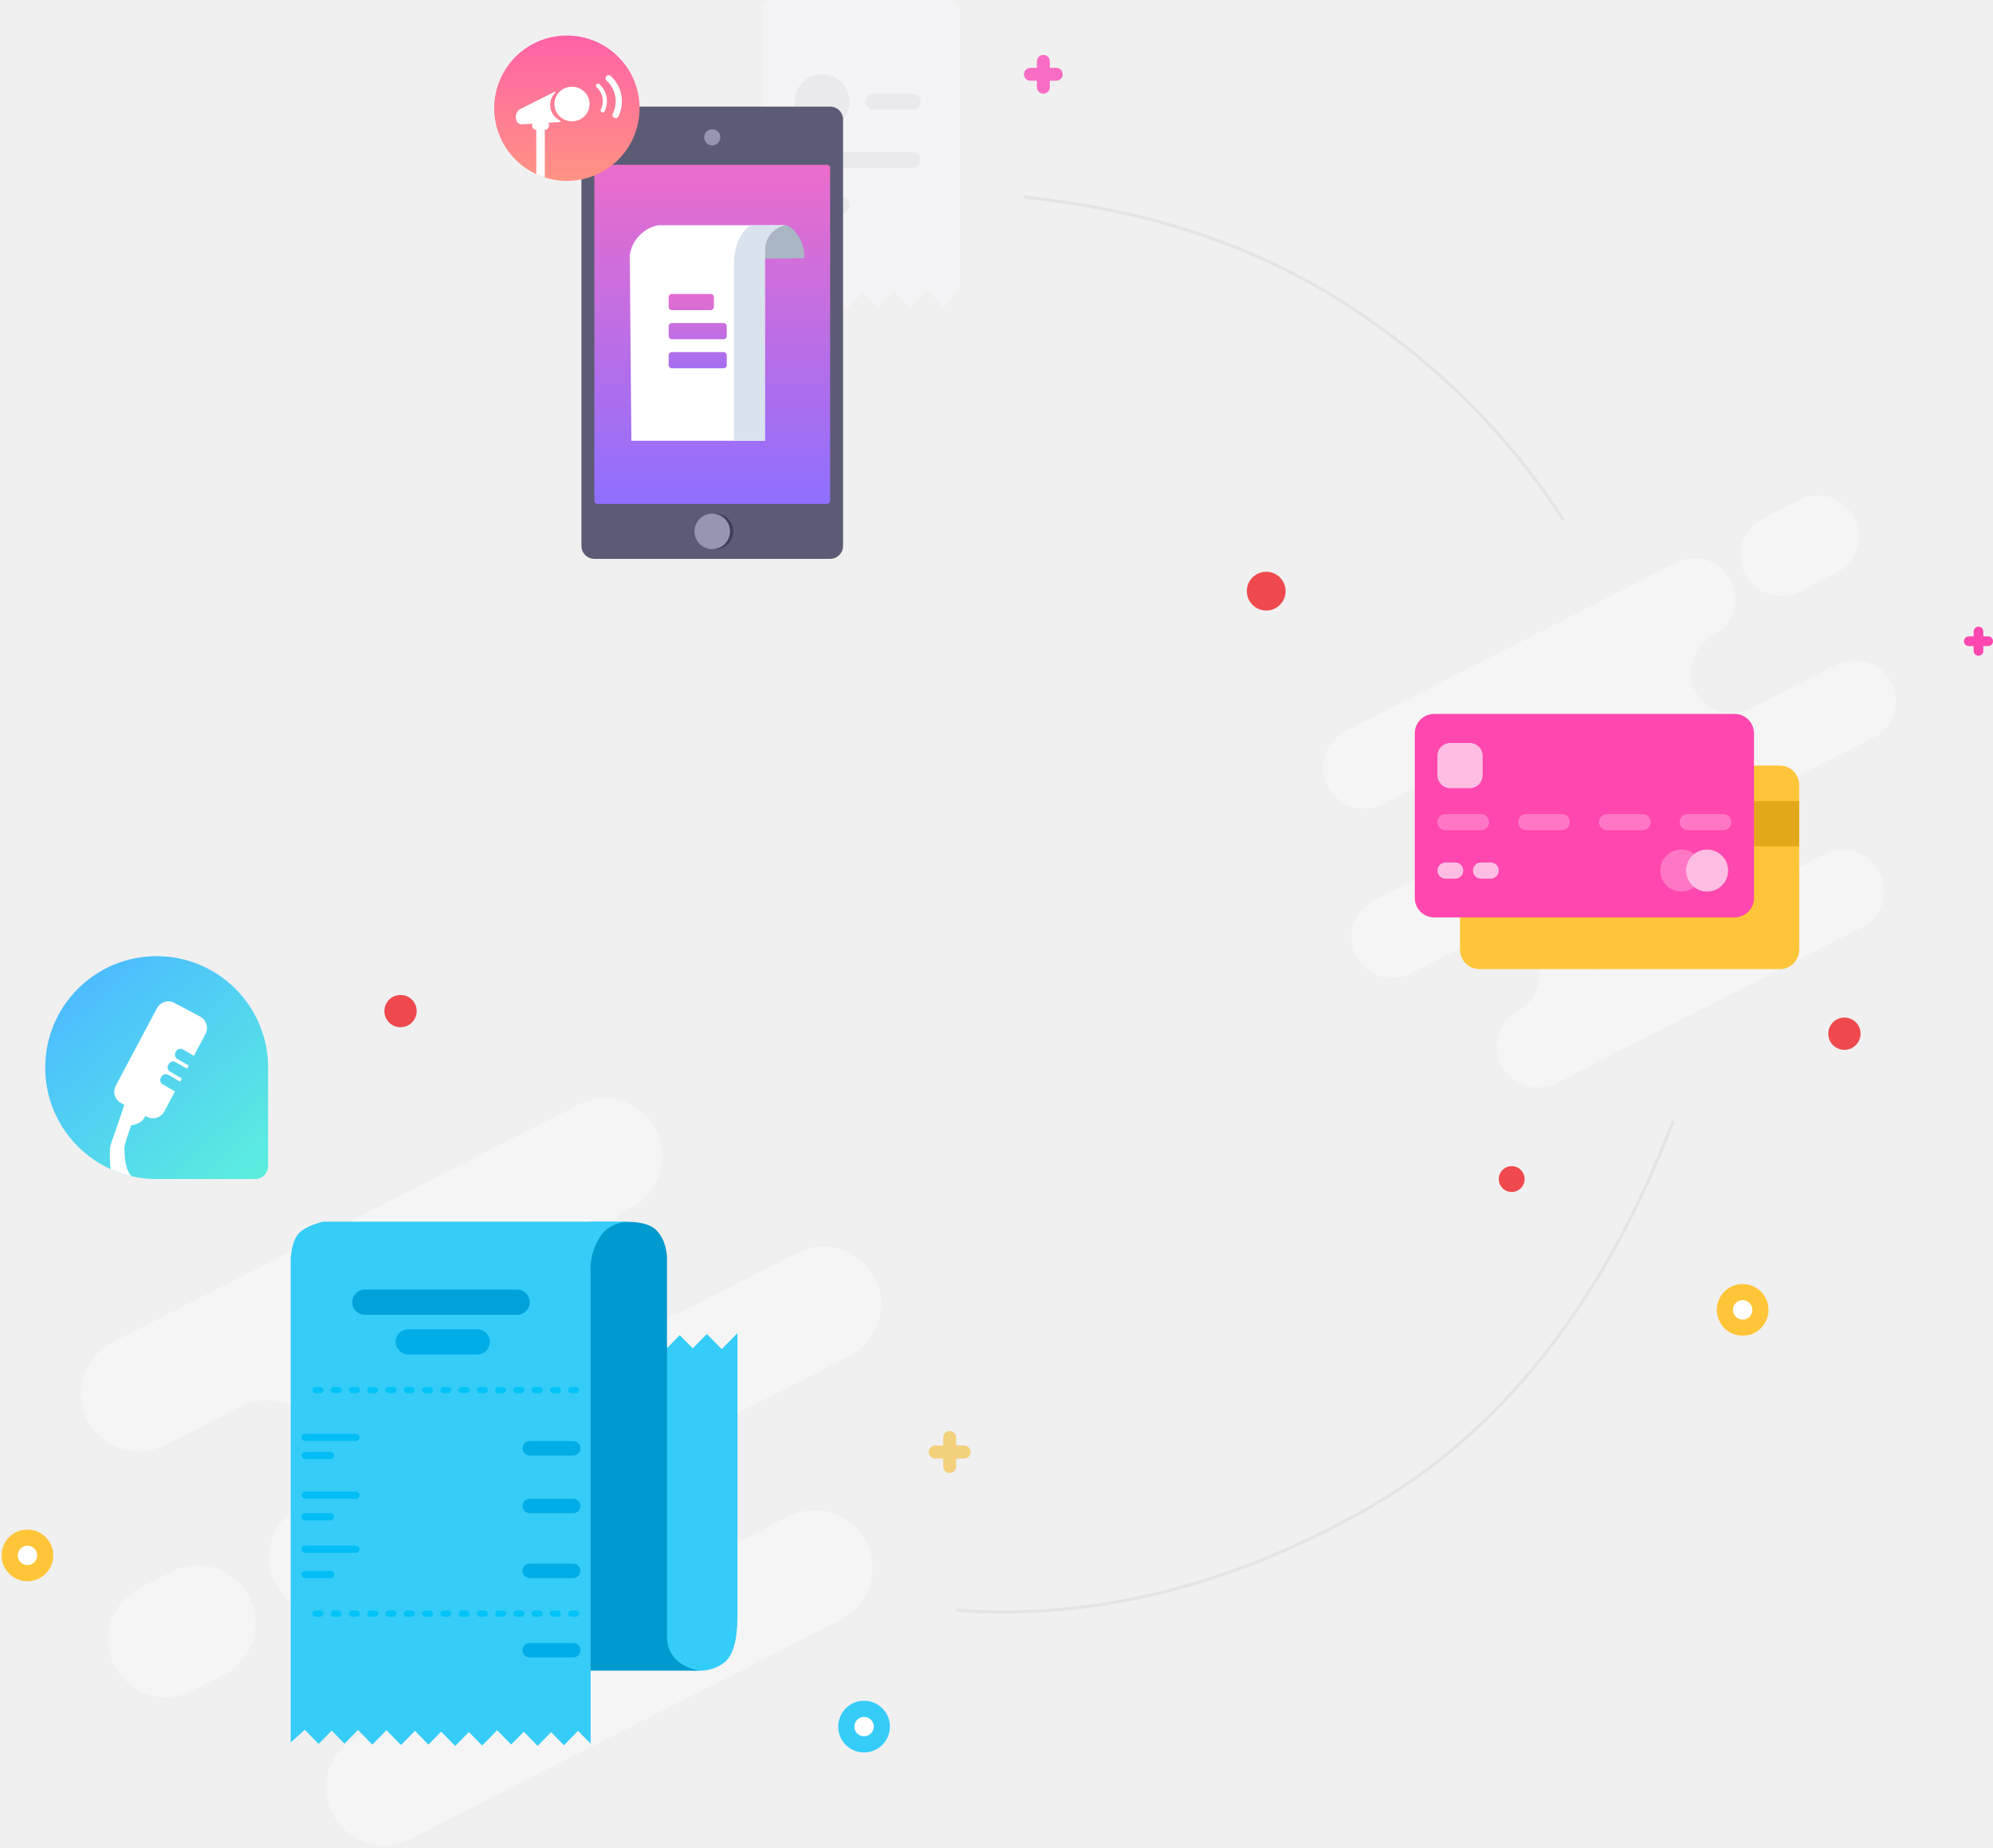
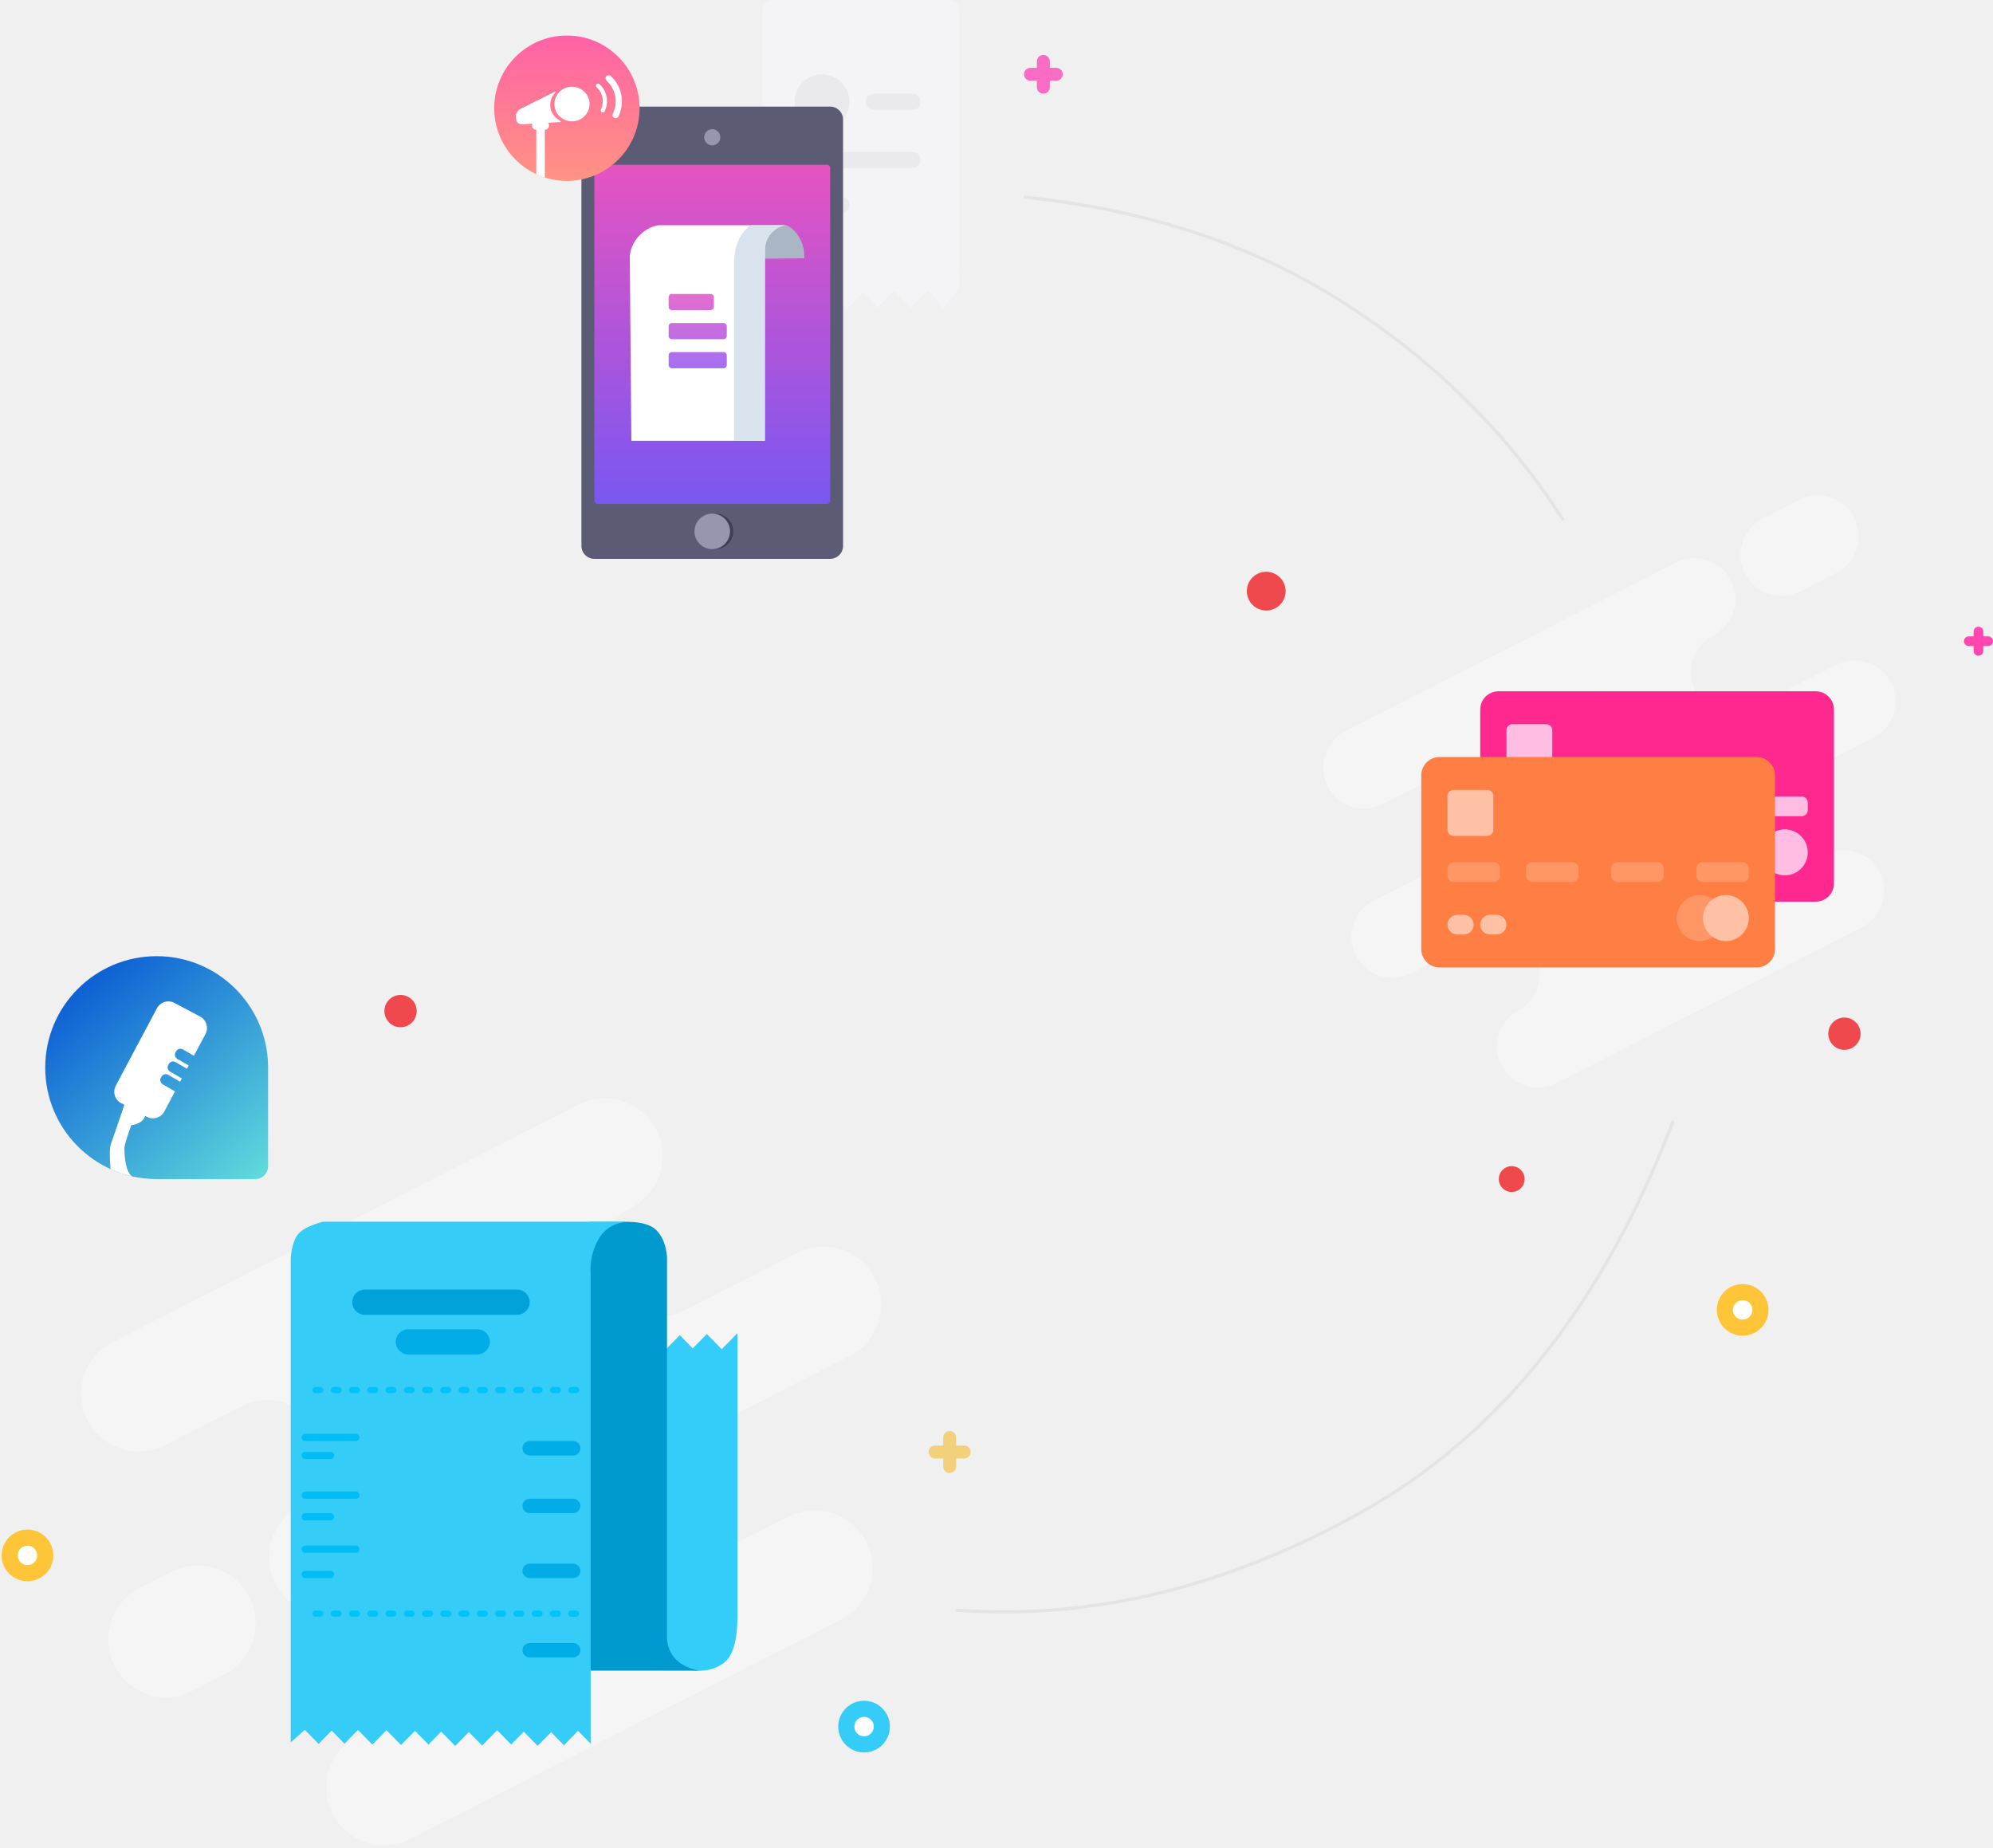
<svg xmlns="http://www.w3.org/2000/svg" xmlns:xlink="http://www.w3.org/1999/xlink" width="617px" height="572px" viewBox="0 0 617 572" version="1.1">
  <defs>
    <linearGradient x1="50%" y1="0%" x2="50%" y2="100%" id="linearGradient-1">
-       <stop stop-color="#EB6DCB" offset="0%" />
-       <stop stop-color="#8E6FFE" offset="100%" />
+       <stop stop-color="#E653C1" offset="0%" />
+       <stop stop-color="#7957F1" offset="100%" />
    </linearGradient>
    <path d="M1.459,67.446 L42.783,67.446 C42.783,29.999 42.783,10.373 42.783,8.568 C42.783,5.862 43.893,3.731 45.722,2.243 C46.941,1.251 48.214,0.747 49.542,0.731 L9.717,0.731 C7.539,1.156 5.624,2.206 3.971,3.883 C2.318,5.56 1.318,7.614 0.971,10.045 L1.459,67.446 Z" id="path-2" />
    <linearGradient x1="50%" y1="0%" x2="50%" y2="100%" id="linearGradient-4">
      <stop stop-color="#E46DCF" offset="0%" />
      <stop stop-color="#A46FF2" offset="100%" />
    </linearGradient>
    <linearGradient x1="50%" y1="0%" x2="50%" y2="100%" id="linearGradient-5">
      <stop stop-color="#FF62A6" offset="0%" />
      <stop stop-color="#FF9383" offset="100%" />
    </linearGradient>
    <circle id="path-6" cx="22.5" cy="22.5" r="22.5" />
-     <rect id="path-8" x="0" y="0" width="105" height="63" rx="6" />
-     <linearGradient x1="22.911%" y1="10.202%" x2="100%" y2="100%" id="linearGradient-10">
-       <stop stop-color="#4CBDFE" offset="0%" />
-       <stop stop-color="#5BF0DD" offset="100%" />
-     </linearGradient>
-     <path d="M33.743,68.992 C15.039,68.589 0,53.301 0,34.5 C0,15.446 15.446,0 34.5,0 C53.301,0 68.589,15.039 68.992,33.743 C68.997,33.828 69,33.914 69,34 L69,65 C69,67.209 67.209,69 65,69 L34,69 C33.914,69 33.828,68.997 33.743,68.992 Z" id="path-11" />
+     <linearGradient x1="22.911%" y1="10.202%" x2="100%" y2="100%" id="linearGradient-8">
+       <stop stop-color="#0F62D4" offset="0%" />
+       <stop stop-color="#60DDDC" offset="100%" />
+     </linearGradient>
+     <path d="M33.743,68.992 C15.039,68.589 0,53.301 0,34.5 C0,15.446 15.446,0 34.5,0 C53.301,0 68.589,15.039 68.992,33.743 C68.997,33.828 69,33.914 69,34 L69,65 C69,67.209 67.209,69 65,69 L34,69 C33.914,69 33.828,68.997 33.743,68.992 Z" id="path-9" />
  </defs>
  <g id="Page-1" stroke="none" stroke-width="1" fill="none" fill-rule="evenodd">
-     <g id="Apple-TV-Copy-2" transform="translate(-1072, -1238)">
-       <g id="1" transform="translate(218, 1238)">
+     <g id="Apple-TV-Copy-2" transform="translate(-1072, -1428)">
+       <g id="1" transform="translate(218, 1428)">
        <g id="icon1" transform="translate(848, 0)">
          <g id="Group-50" transform="translate(159, 0)">
            <g id="Group-41" transform="translate(82, 0)">
              <path d="M62,83.837 L62,3 C62,1.343 60.657,1.39730022e-16 59,4.4408921e-16 L59,0 L4,0 L4,4.4408921e-16 C2.343,7.48448398e-16 1,1.343 1,3 L1,3 L1,82.308 L0.992,82.308 L0.992,88.572 L6.804,95.44 L12.454,89.61 L17.472,95.787 L22.858,90.229 L27.158,95.666 L32.146,90.52 L36.726,95.246 L41.766,90.045 L46.833,95.274 L52.301,89.632 L56.979,95.46 L62.019,89.263 L62.019,83.921 L62,83.837 Z" id="Combined-Shape" fill="#F4F4F6" />
              <rect id="Rectangle-91" fill="#EAEAEE" x="33" y="29" width="17" height="5" rx="2.5" />
              <rect id="Rectangle-91-Copy-2" fill="#EAEAEE" x="11" y="61" width="17" height="5" rx="2.5" />
              <rect id="Rectangle-91-Copy" fill="#EAEAEE" x="11" y="47" width="39" height="5" rx="2.5" />
              <circle id="Oval-36" fill="#EAEAEE" cx="19.5" cy="31.5" r="8.5" />
            </g>
            <g id="Group-43" transform="translate(27, 33)">
              <g id="Group-38">
                <rect id="Rectangle-88" fill="#5C5B75" x="0" y="0" width="81" height="140" rx="4" />
                <rect id="Rectangle-87" fill="url(#linearGradient-1)" x="4" y="18" width="73" height="105" rx="1" />
                <g id="Oval-23-Copy" transform="translate(35, 126)">
                  <circle id="Mask" fill="#3F3D59" cx="6.5" cy="5.5" r="5.5" />
                  <circle fill="#9795B0" cx="5.5" cy="5.5" r="5.5" />
                </g>
                <circle id="Oval-32" fill="#9795B0" cx="40.5" cy="9.5" r="2.5" />
              </g>
              <g id="Group-40" transform="translate(14, 36)">
                <path d="M49.502,0.724 C51.242,1.543 52.622,2.924 53.643,4.867 C54.664,6.81 55.11,8.84 54.982,10.957 L41.425,11.089 C41.806,5.186 42.809,1.993 44.434,1.51 C46.06,1.027 47.749,0.765 49.502,0.724 Z" id="Path-60" fill="#AAB6C3" />
                <g id="Path-61">
                  <mask id="mask-3" fill="white">
                    <use xlink:href="#path-2" />
                  </mask>
                  <use id="Mask" fill="#FFFFFF" xlink:href="#path-2" />
                  <path d="M42.301,-1.035 C39.305,-0.286 37.032,1.325 35.484,3.8 C33.935,6.274 33.186,9.318 33.235,12.933 L33.235,71.921 L45.318,71.921 L50.284,-2.506 L42.301,-1.035 Z" fill="#D9E3ED" mask="url(#mask-3)" />
                </g>
                <path d="M14,22 L26,22 C26.552,22 27,22.448 27,23 L27,26 L27,26 C27,26.552 26.552,27 26,27 L14,27 C13.448,27 13,26.552 13,26 L13,23 L13,23 C13,22.448 13.448,22 14,22 L14,22 Z M14,31 L30,31 C30.552,31 31,31.448 31,32 L31,35 C31,35.552 30.552,36 30,36 L14,36 C13.448,36 13,35.552 13,35 L13,32 C13,31.448 13.448,31 14,31 L14,31 Z M14,40 L30,40 C30.552,40 31,40.448 31,41 L31,44 C31,44.552 30.552,45 30,45 L14,45 C13.448,45 13,44.552 13,44 L13,41 C13,40.448 13.448,40 14,40 L14,40 Z" id="Combined-Shape" fill="url(#linearGradient-4)" />
              </g>
            </g>
            <g id="Group-43-Copy" transform="translate(0, 11)">
              <g id="Group-42">
                <mask id="mask-7" fill="white">
                  <use xlink:href="#path-6" />
                </mask>
                <use id="Mask" fill="url(#linearGradient-5)" xlink:href="#path-6" />
                <g mask="url(#mask-7)" fill="#FFFFFF">
                  <g transform="translate(6.428571, 12.27273)">
                    <path d="M9.235,16.883 L9.235,32.143 L6.596,32.143 L6.596,16.883 L6.576,16.883 L6.576,16.883 C5.859,16.883 5.277,16.302 5.277,15.584 L5.277,15.584 L5.277,15.584 C5.277,14.867 5.859,14.286 6.576,14.286 L9.255,14.286 L9.255,14.286 C9.973,14.286 10.554,14.867 10.554,15.584 L10.554,15.584 C10.554,16.302 9.973,16.883 9.255,16.883 L9.235,16.883 Z" id="Combined-Shape" />
                    <path d="M1.332,10.634 C0.422,11.48 0.084,12.45 0.319,13.542 C0.554,14.634 1.127,15.193 2.038,15.22 C9.784,14.766 13.754,14.53 13.945,14.512 C14.233,14.484 14.287,14.327 13.801,13.998 C13.315,13.669 11.276,12.514 10.958,9.902 C10.639,7.29 12.068,5.923 12.352,5.551 C12.637,5.179 12.695,4.925 12.153,5.2 C11.791,5.383 8.184,7.194 1.332,10.634 Z" id="Path-55" />
                    <ellipse id="Oval-33" cx="17.645" cy="8.929" rx="5.442" ry="5.357" />
                    <path d="M26.188,2.805 L26.19,2.803 C27.595,4.108 28.474,5.974 28.474,8.046 C28.474,9.153 28.223,10.202 27.775,11.137 L27.773,11.136 C27.678,11.377 27.444,11.548 27.17,11.548 C26.813,11.548 26.523,11.258 26.523,10.899 C26.523,10.812 26.54,10.728 26.572,10.652 L26.571,10.652 C26.573,10.646 26.576,10.641 26.579,10.635 C26.585,10.621 26.592,10.607 26.599,10.593 C26.971,9.823 27.18,8.959 27.18,8.046 C27.18,6.347 26.457,4.817 25.303,3.749 C25.286,3.735 25.269,3.719 25.254,3.704 C25.245,3.696 25.236,3.688 25.227,3.68 L25.229,3.678 C25.128,3.563 25.066,3.412 25.066,3.247 C25.066,2.888 25.356,2.597 25.713,2.597 C25.901,2.597 26.069,2.677 26.188,2.805 Z" id="Combined-Shape" />
                    <path d="M29.702,0.309 L29.706,0.306 C31.795,2.246 33.102,5.022 33.102,8.104 C33.102,9.75 32.729,11.309 32.063,12.7 L32.06,12.698 C31.919,13.057 31.571,13.312 31.164,13.312 C30.632,13.312 30.201,12.879 30.201,12.346 C30.201,12.216 30.227,12.092 30.273,11.979 L30.272,11.978 C30.276,11.97 30.28,11.962 30.284,11.953 C30.294,11.932 30.304,11.911 30.315,11.891 C30.868,10.746 31.178,9.461 31.178,8.104 C31.178,5.576 30.103,3.3 28.386,1.712 C28.361,1.691 28.336,1.669 28.313,1.645 C28.3,1.633 28.287,1.621 28.274,1.61 L28.277,1.606 C28.126,1.436 28.035,1.212 28.035,0.966 C28.035,0.432 28.465,0 28.997,0 C29.276,0 29.527,0.119 29.702,0.309 Z" id="Combined-Shape-Copy-7" />
                  </g>
                </g>
              </g>
            </g>
          </g>
          <circle id="Oval-14" fill="#EF494D" cx="398" cy="183" r="6" />
          <circle id="Oval-14-Copy" fill="#EF494D" cx="577" cy="320" r="5" />
          <circle id="Oval-14-Copy-2" fill="#EF494D" cx="474" cy="365" r="4" />
          <circle id="Oval-16" fill="#EF494D" cx="130" cy="313" r="5" />
          <circle id="Oval-16-Copy" stroke="#35CCF8" stroke-width="5" fill="#FFFFFF" cx="273.5" cy="534.5" r="5.5" />
          <circle id="Oval-16-Copy-2" stroke="#FFC539" stroke-width="5" fill="#FFFFFF" cx="545.5" cy="405.5" r="5.5" />
          <circle id="Oval-16-Copy-5" stroke="#FFC539" stroke-width="5" fill="#FFFFFF" cx="14.5" cy="481.5" r="5.5" />
          <g id="Group-19" transform="translate(293, 443)" fill="#F3D07B">
            <rect id="Rectangle-54" x="5" y="0" width="4" height="13" rx="2" />
            <rect id="Rectangle-54-Copy" transform="translate(7, 6.5) rotate(-270) translate(-7, -6.5) " x="5" y="0" width="4" height="13" rx="2" />
          </g>
          <g id="Group-19-Copy-3" transform="translate(614, 194)" fill="#FF47AF">
            <rect id="Rectangle-54" x="3" y="0" width="3" height="9" rx="1.5" />
            <rect id="Rectangle-54-Copy" transform="translate(4.5, 4.5) rotate(-270) translate(-4.5, -4.5) " x="3" y="0" width="3" height="9" rx="1.5" />
          </g>
          <g id="Group-48" transform="translate(469, 278)" fill="#35CCF8">
            <rect id="Rectangle-54-Copy-2" x="3" y="0" width="3" height="9" rx="1.5" />
            <rect id="Rectangle-54-Copy-3" transform="translate(4.5, 4.5) rotate(-270) translate(-4.5, -4.5) " x="3" y="0" width="3" height="9" rx="1.5" />
          </g>
          <g id="Group-19-Copy" transform="translate(323, 17)" fill="#F86CC4">
            <rect id="Rectangle-54" x="4" y="0" width="4" height="12" rx="2" />
            <rect id="Rectangle-54-Copy" transform="translate(6, 6) rotate(-270) translate(-6, -6) " x="4" y="0" width="4" height="12" rx="2" />
          </g>
          <g id="Group-49" transform="translate(0, 315)">
            <g id="Group-11-Copy-3" transform="translate(159.5, 140.5) rotate(-27) translate(-159.5, -140.5) translate(27, 51)" fill="#F5F5F5">
              <rect id="Rectangle-31" x="27.046" y="-4.54747351e-13" width="197.734" height="35.776" rx="17.888" />
              <rect id="Rectangle-31-Copy-7" x="39.311" y="143.102" width="185.493" height="35.776" rx="17.888" />
              <rect id="Rectangle-31-Copy-4" x="55.907" y="71.6" width="208.327" height="35.776" rx="17.888" />
              <rect id="Rectangle-31-Copy-8" x="-1.13686838e-13" y="71.6" width="46.844" height="35.776" rx="17.888" />
              <path d="M208.798,107.327 L43.078,107.327 L56.263,107.327 L56.263,107.327 C66.142,107.327 74.15,115.335 74.15,125.214 L74.15,125.214 C74.15,135.094 66.142,143.102 56.263,143.102 L43.078,143.102 L208.798,143.102 L191.847,143.102 C181.968,143.102 173.959,135.094 173.959,125.214 L173.959,125.214 L173.959,125.214 C173.959,115.335 181.968,107.327 191.847,107.327 L208.798,107.327 Z" id="Combined-Shape" />
              <path d="M50.611,35.776 L216.331,35.776 L206.912,35.776 L206.912,35.776 C197.033,35.776 189.024,43.784 189.024,53.663 C189.024,63.542 197.033,71.551 206.912,71.551 L216.331,71.551 L50.611,71.551 L71.328,71.551 C81.207,71.551 89.216,63.542 89.216,53.663 L89.216,53.663 C89.216,43.784 81.207,35.776 71.328,35.776 L71.328,35.776 L50.611,35.776 Z M29.893,71.551 L50.611,71.551 Z" id="Combined-Shape" />
            </g>
            <g id="Group-46-Copy" transform="translate(96, 63)">
              <g id="Group-44">
                <path d="M123.719,139.058 C128.008,139.604 131.508,138.808 134.219,136.668 C136.931,134.528 138.291,129.778 138.298,122.418 L138.298,34.704 L133.432,39.666 L128.826,34.969 L124.462,39.419 L120.443,35.321 L116.083,39.767 L114.619,139.058 L123.719,139.058 Z" id="Path-58" fill="#34CCF8" />
                <path d="M102.654,0.26 C107.763,0.068 111.271,0.921 113.178,2.818 C115.085,4.716 116.19,7.458 116.494,11.045 L116.494,128.089 C116.369,130.768 117.094,133.089 118.667,135.051 C120.24,137.014 122.783,138.39 126.295,139.181 L92.486,139.181 L92.486,0.26 L102.654,0.26 Z" id="Path-57" fill="#009ACE" />
                <path d="M0.002,161.407 L0.002,11.351 C0.34,7.795 1.157,5.3 2.454,3.867 C3.751,2.434 6.259,1.209 9.976,0.193 L105.629,0.193 C100.915,0.193 97.533,1.905 95.481,5.329 C93.429,8.753 92.554,12.539 92.857,16.687 L92.857,161.796 L88.956,157.818 L84.583,162.278 L80.608,158.225 L76.453,162.462 L72.145,158.069 L68.247,162.044 L63.914,157.625 L59.262,162.369 L55.149,158.176 L50.918,162.491 L46.57,158.056 L42.642,162.062 L38.467,157.805 L34.15,162.207 L29.642,157.61 L25.266,162.072 L20.812,157.53 L16.639,161.786 L12.675,157.744 L8.64,161.858 L4.358,157.491 L0.002,161.407 Z" id="Path-56" fill="#35CCF8" />
              </g>
              <rect id="Rectangle-56" fill="#01A1DA" x="19.056" y="21.212" width="54.927" height="7.815" rx="3.908" />
              <g id="Group-45" transform="translate(6.725806, 51.35616)" fill="#01C3F7">
                <rect id="Rectangle-75" x="0" y="0" width="3.393" height="1.916" rx="0.958" />
                <rect id="Rectangle-75-Copy-4" x="22.622" y="0" width="3.393" height="1.916" rx="0.958" />
                <rect id="Rectangle-75-Copy-8" x="45.244" y="0" width="3.393" height="1.916" rx="0.958" />
                <rect id="Rectangle-75-Copy-2" x="11.311" y="0" width="3.393" height="1.916" rx="0.958" />
                <rect id="Rectangle-75-Copy-5" x="33.933" y="0" width="3.393" height="1.916" rx="0.958" />
                <rect id="Rectangle-75-Copy-9" x="56.556" y="0" width="3.393" height="1.916" rx="0.958" />
                <rect id="Rectangle-75-Copy-12" x="73.522" y="0" width="3.393" height="1.916" rx="0.958" />
                <rect id="Rectangle-75-Copy" x="5.656" y="0" width="3.393" height="1.916" rx="0.958" />
                <rect id="Rectangle-75-Copy-6" x="28.278" y="0" width="3.393" height="1.916" rx="0.958" />
                <rect id="Rectangle-75-Copy-10" x="50.9" y="0" width="3.393" height="1.916" rx="0.958" />
                <rect id="Rectangle-75-Copy-13" x="67.867" y="0" width="3.393" height="1.916" rx="0.958" />
                <rect id="Rectangle-75-Copy-3" x="16.967" y="0" width="3.393" height="1.916" rx="0.958" />
                <rect id="Rectangle-75-Copy-7" x="39.589" y="0" width="3.393" height="1.916" rx="0.958" />
                <rect id="Rectangle-75-Copy-11" x="62.211" y="0" width="3.393" height="1.916" rx="0.958" />
                <rect id="Rectangle-75-Copy-14" x="79.178" y="0" width="3.393" height="1.916" rx="0.958" />
              </g>
              <g id="Group-45-Copy" transform="translate(6.725806, 120.5753)" fill="#01C3F7">
                <rect id="Rectangle-75" x="0" y="0" width="3.393" height="1.916" rx="0.958" />
                <rect id="Rectangle-75-Copy-4" x="22.622" y="0" width="3.393" height="1.916" rx="0.958" />
                <rect id="Rectangle-75-Copy-8" x="45.244" y="0" width="3.393" height="1.916" rx="0.958" />
                <rect id="Rectangle-75-Copy-2" x="11.311" y="0" width="3.393" height="1.916" rx="0.958" />
                <rect id="Rectangle-75-Copy-5" x="33.933" y="0" width="3.393" height="1.916" rx="0.958" />
                <rect id="Rectangle-75-Copy-9" x="56.556" y="0" width="3.393" height="1.916" rx="0.958" />
                <rect id="Rectangle-75-Copy-12" x="73.522" y="0" width="3.393" height="1.916" rx="0.958" />
                <rect id="Rectangle-75-Copy" x="5.656" y="0" width="3.393" height="1.916" rx="0.958" />
                <rect id="Rectangle-75-Copy-6" x="28.278" y="0" width="3.393" height="1.916" rx="0.958" />
                <rect id="Rectangle-75-Copy-10" x="50.9" y="0" width="3.393" height="1.916" rx="0.958" />
                <rect id="Rectangle-75-Copy-13" x="67.867" y="0" width="3.393" height="1.916" rx="0.958" />
                <rect id="Rectangle-75-Copy-3" x="16.967" y="0" width="3.393" height="1.916" rx="0.958" />
                <rect id="Rectangle-75-Copy-7" x="39.589" y="0" width="3.393" height="1.916" rx="0.958" />
                <rect id="Rectangle-75-Copy-11" x="62.211" y="0" width="3.393" height="1.916" rx="0.958" />
                <rect id="Rectangle-75-Copy-14" x="79.178" y="0" width="3.393" height="1.916" rx="0.958" />
              </g>
              <rect id="Rectangle-86" fill="#01BDF6" x="3.363" y="65.87" width="17.935" height="2.233" rx="1.116" />
              <rect id="Rectangle-86-Copy-2" fill="#01BDF6" x="3.363" y="83.733" width="17.935" height="2.233" rx="1.116" />
              <rect id="Rectangle-86-Copy-4" fill="#01BDF6" x="3.363" y="100.479" width="17.935" height="2.233" rx="1.116" />
              <rect id="Rectangle-86-Copy" fill="#01BDF6" x="3.363" y="71.452" width="10.089" height="2.233" rx="1.116" />
              <rect id="Rectangle-86-Copy-3" fill="#01BDF6" x="3.363" y="90.432" width="10.089" height="2.233" rx="1.116" />
              <rect id="Rectangle-86-Copy-5" fill="#01BDF6" x="3.363" y="108.295" width="10.089" height="2.233" rx="1.116" />
              <rect id="Rectangle-74" fill="#00ADE6" x="32.508" y="33.493" width="29.145" height="7.815" rx="3.908" />
              <rect id="Rectangle-74-Copy" fill="#00ADE6" x="71.742" y="68.103" width="17.935" height="4.466" rx="2.233" />
              <rect id="Rectangle-74-Copy-2" fill="#00ADE6" x="71.742" y="85.966" width="17.935" height="4.466" rx="2.233" />
              <rect id="Rectangle-74-Copy-3" fill="#00ADE6" x="71.742" y="106.062" width="17.935" height="4.466" rx="2.233" />
              <rect id="Rectangle-74-Copy-4" fill="#00ADE6" x="71.742" y="130.623" width="17.935" height="4.466" rx="2.233" />
            </g>
          </g>
          <g id="Group-51" transform="translate(397, 149)">
            <g id="Group-11" transform="translate(117.4835, 101.751) rotate(-27) translate(-117.4835, -101.751) translate(17.98355, 38.25097)" fill="#F5F5F5">
              <rect id="Rectangle-31" x="16" y="-4.54747351e-13" width="140.151" height="25.343" rx="12.672" />
              <rect id="Rectangle-31-Copy-9" x="161" y="0" width="38" height="25.343" rx="12.672" />
              <rect id="Rectangle-31-Copy-7" x="24.693" y="101.373" width="131.475" height="25.343" rx="12.672" />
              <rect id="Rectangle-31-Copy-4" x="0" y="50.687" width="186" height="25.343" rx="12.672" />
              <path d="M144.822,76.03 L27.363,76.03 L36.715,76.03 L36.715,76.03 C43.713,76.03 49.386,81.703 49.386,88.702 L49.386,88.702 C49.386,95.7 43.713,101.373 36.715,101.373 L27.363,101.373 L144.822,101.373 L132.801,101.373 C125.802,101.373 120.129,95.7 120.129,88.702 L120.129,88.702 L120.129,88.702 C120.129,81.703 125.802,76.03 132.801,76.03 L132.801,76.03 L144.822,76.03 Z" id="Combined-Shape" />
              <path d="M150.161,25.343 L32.702,25.343 L47.393,25.343 L47.393,25.343 C54.391,25.343 60.065,31.017 60.065,38.015 L60.065,38.015 C60.065,45.013 54.391,50.687 47.393,50.687 L32.702,50.687 L150.161,50.687 L143.479,50.687 L143.479,50.687 C136.48,50.687 130.807,45.013 130.807,38.015 L130.807,38.015 L130.807,38.015 C130.807,31.017 136.48,25.343 143.479,25.343 L143.479,25.343 L150.161,25.343 Z" id="Combined-Shape" />
            </g>
-             <g id="Group-47-Copy-2" transform="translate(61, 88)">
-               <mask id="mask-9" fill="white">
-                 <use xlink:href="#path-8" />
-               </mask>
-               <use id="Rectangle-92" fill="#FFC539" xlink:href="#path-8" />
-               <rect id="Rectangle-96" fill="#E3A81A" mask="url(#mask-9)" x="-15" y="11" width="124" height="14" />
-             </g>
-             <g id="Group-47" transform="translate(47, 72)">
-               <rect id="Rectangle-92" fill="#FF47AF" x="0" y="0" width="105" height="63" rx="6" />
-               <rect id="Rectangle-93" fill="#FFBDE3" x="7" y="9" width="14" height="14" rx="4" />
-               <rect id="Rectangle-95" fill="#FFBDE3" x="7" y="46" width="8" height="5" rx="2.5" />
-               <rect id="Rectangle-95-Copy" fill="#FFBDE3" x="18" y="46" width="8" height="5" rx="2.5" />
-               <circle id="Oval-23" fill="#FF77C4" cx="82.5" cy="48.5" r="6.5" />
-               <circle id="Oval-23-Copy-2" fill="#FFBDE3" cx="90.5" cy="48.5" r="6.5" />
-               <rect id="Rectangle-94" fill="#FF77C4" x="7" y="31" width="16" height="5" rx="2.5" />
-               <rect id="Rectangle-94-Copy" fill="#FF77C4" x="32" y="31" width="16" height="5" rx="2.5" />
-               <rect id="Rectangle-94-Copy-2" fill="#FF77C4" x="57" y="31" width="16" height="5" rx="2.5" />
-               <rect id="Rectangle-94-Copy-3" fill="#FF77C4" x="82" y="31" width="16" height="5" rx="2.5" />
+             <g id="Group-8" transform="translate(49, 65)">
+               <g id="Group-47-Copy-3" transform="translate(18.25153, 0)">
+                 <rect id="Rectangle-92" fill="#FE288E" x="0" y="0" width="109.509" height="65.127" rx="5.652" />
+                 <rect id="Rectangle-93" fill="#FFBDE3" x="8.112" y="10.176" width="14.196" height="14.246" rx="1.884" />
+                 <rect id="Rectangle-95" fill="#F2BF42" x="8.112" y="48.845" width="8.112" height="6.106" rx="3.053" />
+                 <rect id="Rectangle-95-Copy" fill="#F2BF42" x="18.252" y="48.845" width="8.112" height="6.106" rx="3.053" />
+                 <g id="Group-2" transform="translate(79.08997, 42.73937)">
+                   <ellipse id="Oval-23" fill="#E3A81A" cx="7.098" cy="7.123" rx="7.098" ry="7.123" />
+                   <ellipse id="Oval-23-Copy-2" fill="#FFBDE3" cx="15.21" cy="7.123" rx="7.098" ry="7.123" />
+                 </g>
+                 <rect id="Rectangle-94" fill="#E3A81A" x="8.112" y="32.563" width="16.224" height="6.106" rx="1.884" />
+                 <rect id="Rectangle-94-Copy" fill="#E3A81A" x="32.447" y="32.563" width="16.224" height="6.106" rx="1.884" />
+                 <rect id="Rectangle-94-Copy-2" fill="#E3A81A" x="58.81" y="32.563" width="16.224" height="6.106" rx="1.884" />
+                 <rect id="Rectangle-94-Copy-3" fill="#FFBDE3" x="85.174" y="32.563" width="16.224" height="6.106" rx="1.884" />
+               </g>
+               <g id="Group-47" transform="translate(0, 20.35208)">
+                 <rect id="Rectangle-92" fill="#FE7E43" x="0" y="0" width="109.509" height="65.127" rx="5.652" />
+                 <rect id="Rectangle-93" fill="#FFC1A5" x="8.112" y="10.176" width="14.196" height="14.246" rx="1.884" />
+                 <rect id="Rectangle-95" fill="#FFC1A5" x="8.112" y="48.845" width="8.112" height="6.106" rx="3.053" />
+                 <rect id="Rectangle-95-Copy" fill="#FFC1A5" x="18.252" y="48.845" width="8.112" height="6.106" rx="3.053" />
+                 <g id="Group-2" transform="translate(79.08997, 42.73937)">
+                   <ellipse id="Oval-23" fill="#FE9666" cx="7.098" cy="7.123" rx="7.098" ry="7.123" />
+                   <ellipse id="Oval-23-Copy-2" fill="#FFC1A5" cx="15.21" cy="7.123" rx="7.098" ry="7.123" />
+                 </g>
+                 <rect id="Rectangle-94" fill="#FE9666" x="8.112" y="32.563" width="16.224" height="6.106" rx="1.884" />
+                 <rect id="Rectangle-94-Copy" fill="#FE9666" x="32.447" y="32.563" width="16.224" height="6.106" rx="1.884" />
+                 <rect id="Rectangle-94-Copy-2" fill="#FE9666" x="58.81" y="32.563" width="16.224" height="6.106" rx="1.884" />
+                 <rect id="Rectangle-94-Copy-3" fill="#FE9666" x="85.174" y="32.563" width="16.224" height="6.106" rx="1.884" />
+               </g>
            </g>
          </g>
          <g id="Combined-Shape" transform="translate(20, 296)">
-             <mask id="mask-12" fill="white">
-               <use xlink:href="#path-11" />
+             <mask id="mask-10" fill="white">
+               <use xlink:href="#path-9" />
            </mask>
-             <use id="Mask" fill="url(#linearGradient-10)" xlink:href="#path-11" />
-             <path d="M40.174,41.863 L36.871,48.076 L36.871,48.076 C35.833,50.026 33.411,50.767 31.461,49.73 L30.946,49.456 C30.644,50.321 30.116,50.977 29.364,51.424 C28.498,51.939 27.586,52.244 26.628,52.341 C25.221,56.324 24.517,58.648 24.517,59.314 C24.517,60.312 24.517,65.341 26.273,67.576 C27.444,69.067 29.753,70.033 33.2,70.476 C29.472,70.171 26.737,69.726 24.994,69.139 C23.251,68.552 21.697,67.926 20.333,67.26 C19.889,62.376 19.889,59.341 20.333,58.157 C20.749,57.048 22.136,53.004 24.494,46.025 L23.5,45.497 C21.55,44.46 20.809,42.038 21.846,40.087 L34.588,16.123 L34.588,16.123 C35.626,14.172 38.048,13.432 39.998,14.469 L39.998,14.469 L47.959,18.702 L47.959,18.702 C49.909,19.739 50.65,22.161 49.613,24.111 L46.032,30.845 L42.604,28.865 C41.886,28.451 40.969,28.697 40.555,29.414 L40.354,29.761 C39.94,30.479 40.186,31.396 40.903,31.81 L44.435,33.849 L43.902,34.851 L40.335,32.792 C39.617,32.378 38.7,32.623 38.286,33.341 L38.085,33.688 C37.671,34.405 37.917,35.323 38.634,35.737 L42.305,37.856 L41.772,38.858 L38.066,36.719 C37.349,36.305 36.431,36.55 36.017,37.268 L35.817,37.615 C35.402,38.332 35.648,39.25 36.366,39.664 L36.366,39.664 L40.174,41.863 Z" fill="#FFFFFF" mask="url(#mask-12)" />
+             <use id="Mask" fill="url(#linearGradient-8)" xlink:href="#path-9" />
+             <path d="M40.174,41.863 L36.871,48.076 L36.871,48.076 C35.833,50.026 33.411,50.767 31.461,49.73 L30.946,49.456 C30.644,50.321 30.116,50.977 29.364,51.424 C28.498,51.939 27.586,52.244 26.628,52.341 C25.221,56.324 24.517,58.648 24.517,59.314 C24.517,60.312 24.517,65.341 26.273,67.576 C27.444,69.067 29.753,70.033 33.2,70.476 C29.472,70.171 26.737,69.726 24.994,69.139 C23.251,68.552 21.697,67.926 20.333,67.26 C19.889,62.376 19.889,59.341 20.333,58.157 C20.749,57.048 22.136,53.004 24.494,46.025 L23.5,45.497 C21.55,44.46 20.809,42.038 21.846,40.087 L34.588,16.123 L34.588,16.123 C35.626,14.172 38.048,13.432 39.998,14.469 L39.998,14.469 L47.959,18.702 L47.959,18.702 C49.909,19.739 50.65,22.161 49.613,24.111 L46.032,30.845 L42.604,28.865 C41.886,28.451 40.969,28.697 40.555,29.414 L40.354,29.761 C39.94,30.479 40.186,31.396 40.903,31.81 L44.435,33.849 L43.902,34.851 L40.335,32.792 C39.617,32.378 38.7,32.623 38.286,33.341 L38.085,33.688 C37.671,34.405 37.917,35.323 38.634,35.737 L42.305,37.856 L41.772,38.858 L38.066,36.719 C37.349,36.305 36.431,36.55 36.017,37.268 L35.817,37.615 C35.402,38.332 35.648,39.25 36.366,39.664 L36.366,39.664 L40.174,41.863 Z" fill="#FFFFFF" mask="url(#mask-10)" />
          </g>
          <path d="M323,61 C361.135,64.928 394.215,75.891 422.24,93.887 C450.264,111.883 472.851,134.254 490,161" id="Path-18" stroke="#E4E4E4" />
          <path d="M524,347 C502.388,403.6 470.546,443.775 428.475,467.523 C386.405,491.271 344.246,501.581 302,498.454" id="Path-19" stroke="#E4E4E4" />
        </g>
      </g>
    </g>
  </g>
</svg>
